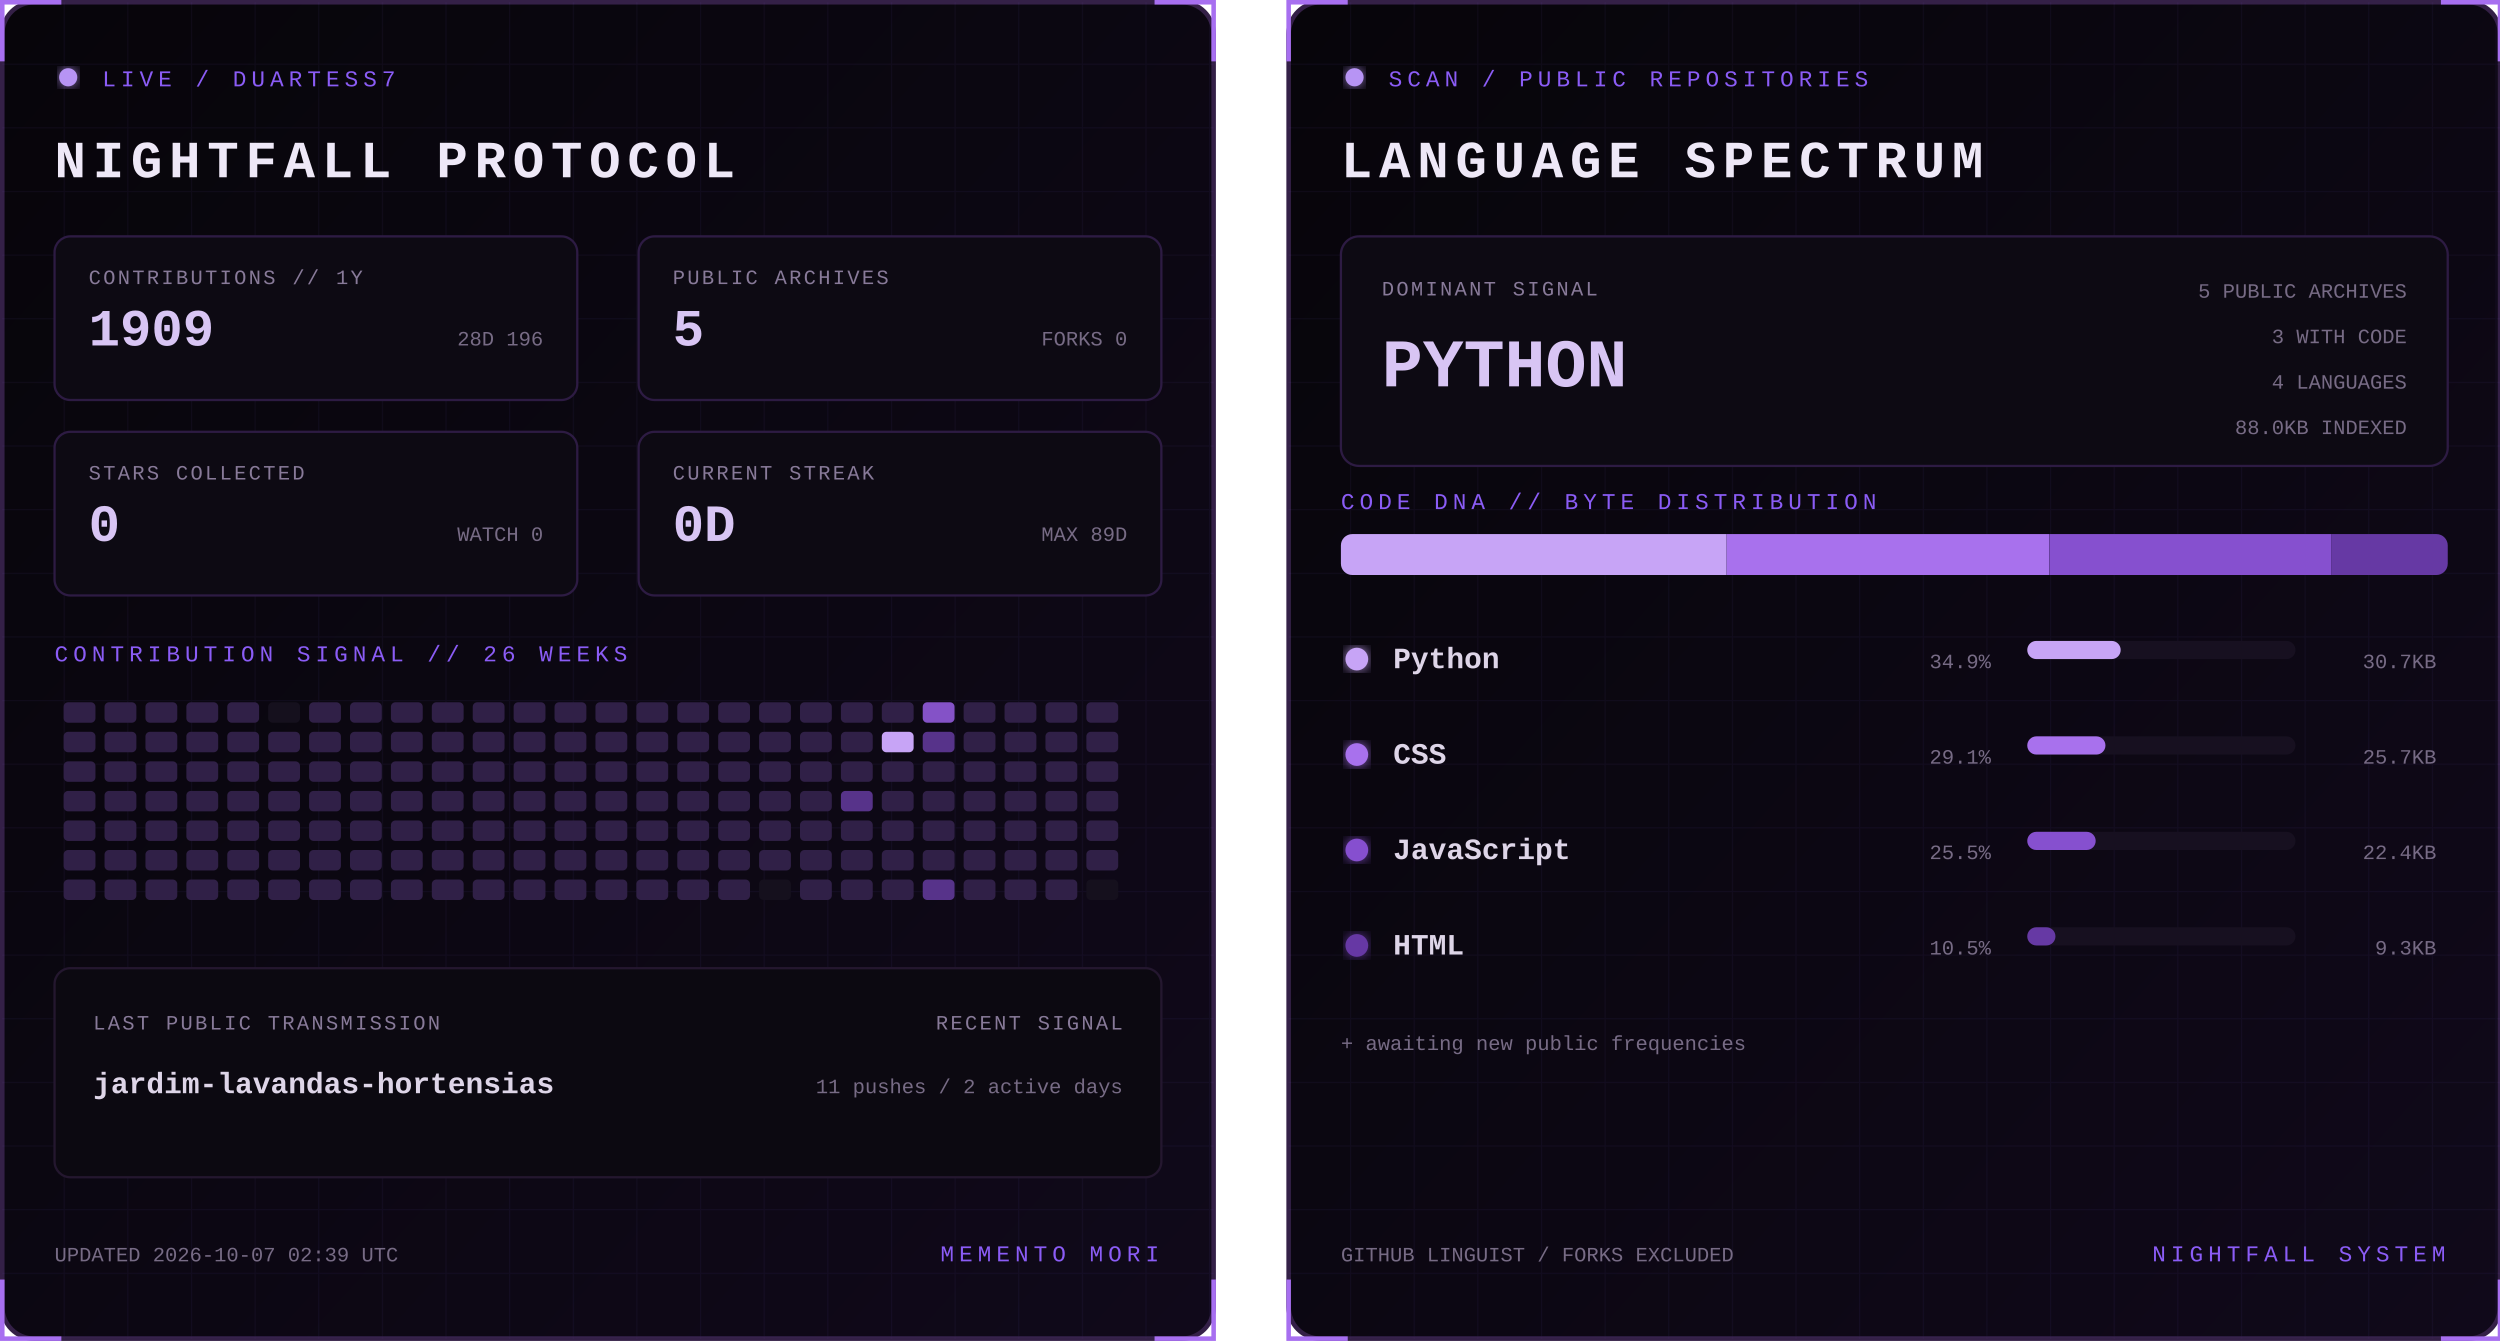
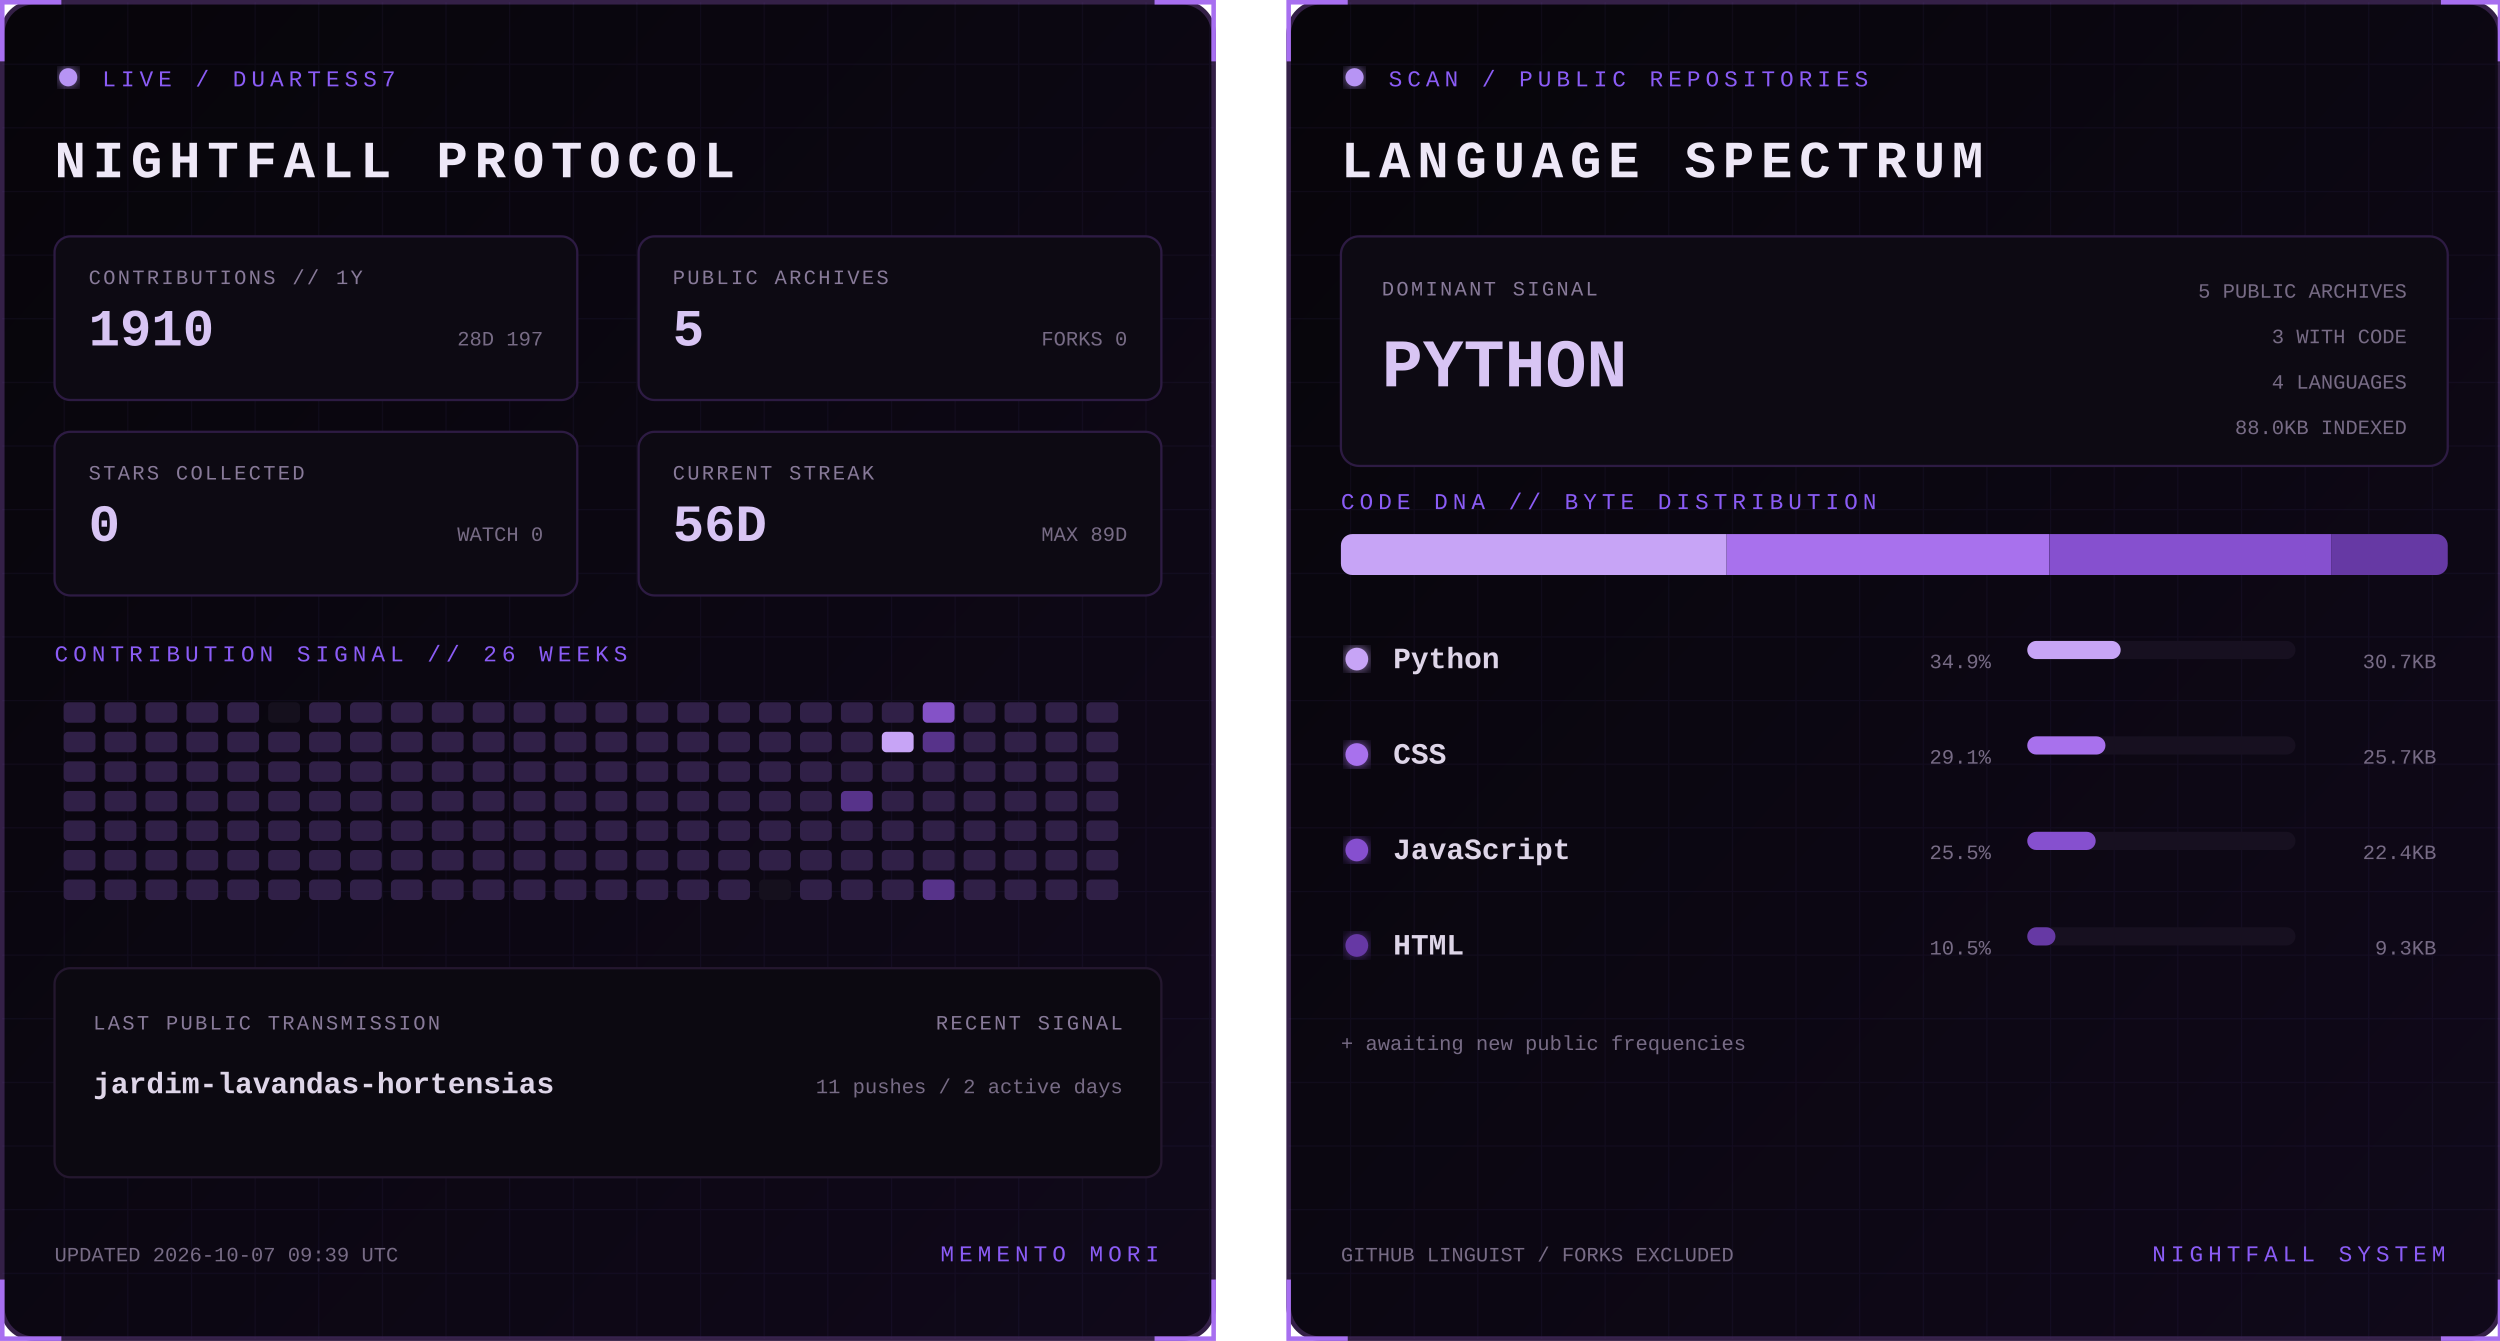
<svg xmlns="http://www.w3.org/2000/svg" width="1100" height="590" viewBox="0 0 1100 590" role="img" aria-labelledby="title desc">
  <defs>
    <linearGradient id="bg" x1="0" y1="0" x2="1" y2="1">
      <stop stop-color="#07050a" />
      <stop offset="1" stop-color="#10091a" />
    </linearGradient>
    <filter id="glow">
      <feGaussianBlur stdDeviation="3" result="b" />
      <feMerge>
        <feMergeNode in="b" />
        <feMergeNode in="SourceGraphic" />
      </feMerge>
    </filter>
    <pattern id="grid" width="28" height="28" patternUnits="userSpaceOnUse">
      <path d="M28 0H0V28" fill="none" stroke="#8b5cf6" stroke-opacity=".055" />
    </pattern>
    <clipPath id="dna">
      <rect x="24" y="235" width="487" height="18" rx="5" />
    </clipPath>
    <style>
      text { font-family: Consolas, 'Courier New', monospace; }
      .kicker { fill:#8b5cf6; font-size:10px; letter-spacing:2.2px; }
      .title { fill:#eee8f7; font-size:23px; font-weight:700; letter-spacing:3px; }
      .label { fill:#887a99; font-size:9px; letter-spacing:1px; }
      .stat { fill:#d8c5f4; font-size:23px; font-weight:700; }
      .detail,.pct { fill:#776b85; font-size:9px; }
      .lang { fill:#ded5e8; font-size:13px; font-weight:700; }
      .hero { fill:#d8c5f4; font-size:30px; font-weight:700; }
      .blink { animation:blink 1.6s step-end infinite; }
      @keyframes blink { 50% { opacity:.25 } }
    </style>
  </defs>
  <g>
    <rect x="1" y="1" width="533" height="588" rx="14" fill="url(#bg)" stroke="#342047" stroke-width="2" />
    <rect x="1" y="1" width="533" height="588" rx="14" fill="url(#grid)" />
    <path d="M27 1H1v26 M508 1h26v26 M534 563v26h-26 M27 589H1v-26" stroke="#a76ff0" stroke-width="2" fill="none" />
    <circle cx="30" cy="34" r="4" fill="#b794f4" filter="url(#glow)" class="blink" />
    <text x="45" y="38" class="kicker">LIVE / DUARTESS7</text>
    <text x="24" y="78" class="title">NIGHTFALL PROTOCOL</text>
    <g transform="translate(24 104)">
      <rect width="230" height="72" rx="7" fill="#0d0a13" stroke="#2d1b43" />
      <text x="15" y="21" class="label">CONTRIBUTIONS // 1Y</text>
-       <text x="15" y="48" class="stat">1909</text>
-       <text x="215" y="48" text-anchor="end" class="detail">28D 196</text>
+       <text x="15" y="48" class="stat">1910</text>
+       <text x="215" y="48" text-anchor="end" class="detail">28D 197</text>
    </g>
    <g transform="translate(281 104)">
      <rect width="230" height="72" rx="7" fill="#0d0a13" stroke="#2d1b43" />
      <text x="15" y="21" class="label">PUBLIC ARCHIVES</text>
      <text x="15" y="48" class="stat">5</text>
      <text x="215" y="48" text-anchor="end" class="detail">FORKS 0</text>
    </g>
    <g transform="translate(24 190)">
      <rect width="230" height="72" rx="7" fill="#0d0a13" stroke="#2d1b43" />
      <text x="15" y="21" class="label">STARS COLLECTED</text>
      <text x="15" y="48" class="stat">0</text>
      <text x="215" y="48" text-anchor="end" class="detail">WATCH 0</text>
    </g>
    <g transform="translate(281 190)">
      <rect width="230" height="72" rx="7" fill="#0d0a13" stroke="#2d1b43" />
      <text x="15" y="21" class="label">CURRENT STREAK</text>
-       <text x="15" y="48" class="stat">0D</text>
+       <text x="15" y="48" class="stat">56D</text>
      <text x="215" y="48" text-anchor="end" class="detail">MAX 89D</text>
    </g>
    <text x="24" y="291" class="kicker">CONTRIBUTION SIGNAL // 26 WEEKS</text>
    <g>
      <rect x="28" y="309" width="14" height="9" rx="2" fill="#302047" />
      <rect x="28" y="322" width="14" height="9" rx="2" fill="#302047" />
      <rect x="28" y="335" width="14" height="9" rx="2" fill="#302047" />
      <rect x="28" y="348" width="14" height="9" rx="2" fill="#302047" />
      <rect x="28" y="361" width="14" height="9" rx="2" fill="#302047" />
      <rect x="28" y="374" width="14" height="9" rx="2" fill="#302047" />
      <rect x="28" y="387" width="14" height="9" rx="2" fill="#302047" />
      <rect x="46" y="309" width="14" height="9" rx="2" fill="#302047" />
      <rect x="46" y="322" width="14" height="9" rx="2" fill="#302047" />
      <rect x="46" y="335" width="14" height="9" rx="2" fill="#302047" />
      <rect x="46" y="348" width="14" height="9" rx="2" fill="#302047" />
      <rect x="46" y="361" width="14" height="9" rx="2" fill="#302047" />
      <rect x="46" y="374" width="14" height="9" rx="2" fill="#302047" />
      <rect x="46" y="387" width="14" height="9" rx="2" fill="#302047" />
      <rect x="64" y="309" width="14" height="9" rx="2" fill="#302047" />
      <rect x="64" y="322" width="14" height="9" rx="2" fill="#302047" />
      <rect x="64" y="335" width="14" height="9" rx="2" fill="#302047" />
      <rect x="64" y="348" width="14" height="9" rx="2" fill="#302047" />
      <rect x="64" y="361" width="14" height="9" rx="2" fill="#302047" />
      <rect x="64" y="374" width="14" height="9" rx="2" fill="#302047" />
      <rect x="64" y="387" width="14" height="9" rx="2" fill="#302047" />
      <rect x="82" y="309" width="14" height="9" rx="2" fill="#302047" />
      <rect x="82" y="322" width="14" height="9" rx="2" fill="#302047" />
      <rect x="82" y="335" width="14" height="9" rx="2" fill="#302047" />
      <rect x="82" y="348" width="14" height="9" rx="2" fill="#302047" />
      <rect x="82" y="361" width="14" height="9" rx="2" fill="#302047" />
      <rect x="82" y="374" width="14" height="9" rx="2" fill="#302047" />
      <rect x="82" y="387" width="14" height="9" rx="2" fill="#302047" />
      <rect x="100" y="309" width="14" height="9" rx="2" fill="#302047" />
      <rect x="100" y="322" width="14" height="9" rx="2" fill="#302047" />
      <rect x="100" y="335" width="14" height="9" rx="2" fill="#302047" />
      <rect x="100" y="348" width="14" height="9" rx="2" fill="#302047" />
      <rect x="100" y="361" width="14" height="9" rx="2" fill="#302047" />
      <rect x="100" y="374" width="14" height="9" rx="2" fill="#302047" />
      <rect x="100" y="387" width="14" height="9" rx="2" fill="#302047" />
      <rect x="118" y="309" width="14" height="9" rx="2" fill="#15101d" />
      <rect x="118" y="322" width="14" height="9" rx="2" fill="#302047" />
      <rect x="118" y="335" width="14" height="9" rx="2" fill="#302047" />
      <rect x="118" y="348" width="14" height="9" rx="2" fill="#302047" />
      <rect x="118" y="361" width="14" height="9" rx="2" fill="#302047" />
      <rect x="118" y="374" width="14" height="9" rx="2" fill="#302047" />
      <rect x="118" y="387" width="14" height="9" rx="2" fill="#302047" />
      <rect x="136" y="309" width="14" height="9" rx="2" fill="#302047" />
      <rect x="136" y="322" width="14" height="9" rx="2" fill="#302047" />
      <rect x="136" y="335" width="14" height="9" rx="2" fill="#302047" />
      <rect x="136" y="348" width="14" height="9" rx="2" fill="#302047" />
      <rect x="136" y="361" width="14" height="9" rx="2" fill="#302047" />
      <rect x="136" y="374" width="14" height="9" rx="2" fill="#302047" />
      <rect x="136" y="387" width="14" height="9" rx="2" fill="#302047" />
      <rect x="154" y="309" width="14" height="9" rx="2" fill="#302047" />
      <rect x="154" y="322" width="14" height="9" rx="2" fill="#302047" />
      <rect x="154" y="335" width="14" height="9" rx="2" fill="#302047" />
      <rect x="154" y="348" width="14" height="9" rx="2" fill="#302047" />
      <rect x="154" y="361" width="14" height="9" rx="2" fill="#302047" />
      <rect x="154" y="374" width="14" height="9" rx="2" fill="#302047" />
      <rect x="154" y="387" width="14" height="9" rx="2" fill="#302047" />
      <rect x="172" y="309" width="14" height="9" rx="2" fill="#302047" />
      <rect x="172" y="322" width="14" height="9" rx="2" fill="#302047" />
      <rect x="172" y="335" width="14" height="9" rx="2" fill="#302047" />
      <rect x="172" y="348" width="14" height="9" rx="2" fill="#302047" />
      <rect x="172" y="361" width="14" height="9" rx="2" fill="#302047" />
      <rect x="172" y="374" width="14" height="9" rx="2" fill="#302047" />
      <rect x="172" y="387" width="14" height="9" rx="2" fill="#302047" />
      <rect x="190" y="309" width="14" height="9" rx="2" fill="#302047" />
      <rect x="190" y="322" width="14" height="9" rx="2" fill="#302047" />
      <rect x="190" y="335" width="14" height="9" rx="2" fill="#302047" />
      <rect x="190" y="348" width="14" height="9" rx="2" fill="#302047" />
      <rect x="190" y="361" width="14" height="9" rx="2" fill="#302047" />
      <rect x="190" y="374" width="14" height="9" rx="2" fill="#302047" />
      <rect x="190" y="387" width="14" height="9" rx="2" fill="#302047" />
      <rect x="208" y="309" width="14" height="9" rx="2" fill="#302047" />
      <rect x="208" y="322" width="14" height="9" rx="2" fill="#302047" />
      <rect x="208" y="335" width="14" height="9" rx="2" fill="#302047" />
      <rect x="208" y="348" width="14" height="9" rx="2" fill="#302047" />
      <rect x="208" y="361" width="14" height="9" rx="2" fill="#302047" />
      <rect x="208" y="374" width="14" height="9" rx="2" fill="#302047" />
      <rect x="208" y="387" width="14" height="9" rx="2" fill="#302047" />
      <rect x="226" y="309" width="14" height="9" rx="2" fill="#302047" />
      <rect x="226" y="322" width="14" height="9" rx="2" fill="#302047" />
      <rect x="226" y="335" width="14" height="9" rx="2" fill="#302047" />
      <rect x="226" y="348" width="14" height="9" rx="2" fill="#302047" />
      <rect x="226" y="361" width="14" height="9" rx="2" fill="#302047" />
      <rect x="226" y="374" width="14" height="9" rx="2" fill="#302047" />
      <rect x="226" y="387" width="14" height="9" rx="2" fill="#302047" />
      <rect x="244" y="309" width="14" height="9" rx="2" fill="#302047" />
      <rect x="244" y="322" width="14" height="9" rx="2" fill="#302047" />
      <rect x="244" y="335" width="14" height="9" rx="2" fill="#302047" />
      <rect x="244" y="348" width="14" height="9" rx="2" fill="#302047" />
      <rect x="244" y="361" width="14" height="9" rx="2" fill="#302047" />
      <rect x="244" y="374" width="14" height="9" rx="2" fill="#302047" />
      <rect x="244" y="387" width="14" height="9" rx="2" fill="#302047" />
      <rect x="262" y="309" width="14" height="9" rx="2" fill="#302047" />
      <rect x="262" y="322" width="14" height="9" rx="2" fill="#302047" />
      <rect x="262" y="335" width="14" height="9" rx="2" fill="#302047" />
      <rect x="262" y="348" width="14" height="9" rx="2" fill="#302047" />
      <rect x="262" y="361" width="14" height="9" rx="2" fill="#302047" />
      <rect x="262" y="374" width="14" height="9" rx="2" fill="#302047" />
      <rect x="262" y="387" width="14" height="9" rx="2" fill="#302047" />
      <rect x="280" y="309" width="14" height="9" rx="2" fill="#302047" />
      <rect x="280" y="322" width="14" height="9" rx="2" fill="#302047" />
      <rect x="280" y="335" width="14" height="9" rx="2" fill="#302047" />
      <rect x="280" y="348" width="14" height="9" rx="2" fill="#302047" />
      <rect x="280" y="361" width="14" height="9" rx="2" fill="#302047" />
      <rect x="280" y="374" width="14" height="9" rx="2" fill="#302047" />
      <rect x="280" y="387" width="14" height="9" rx="2" fill="#302047" />
      <rect x="298" y="309" width="14" height="9" rx="2" fill="#302047" />
      <rect x="298" y="322" width="14" height="9" rx="2" fill="#302047" />
      <rect x="298" y="335" width="14" height="9" rx="2" fill="#302047" />
      <rect x="298" y="348" width="14" height="9" rx="2" fill="#302047" />
      <rect x="298" y="361" width="14" height="9" rx="2" fill="#302047" />
      <rect x="298" y="374" width="14" height="9" rx="2" fill="#302047" />
      <rect x="298" y="387" width="14" height="9" rx="2" fill="#302047" />
      <rect x="316" y="309" width="14" height="9" rx="2" fill="#302047" />
      <rect x="316" y="322" width="14" height="9" rx="2" fill="#302047" />
      <rect x="316" y="335" width="14" height="9" rx="2" fill="#302047" />
      <rect x="316" y="348" width="14" height="9" rx="2" fill="#302047" />
      <rect x="316" y="361" width="14" height="9" rx="2" fill="#302047" />
      <rect x="316" y="374" width="14" height="9" rx="2" fill="#302047" />
      <rect x="316" y="387" width="14" height="9" rx="2" fill="#302047" />
      <rect x="334" y="309" width="14" height="9" rx="2" fill="#302047" />
      <rect x="334" y="322" width="14" height="9" rx="2" fill="#302047" />
      <rect x="334" y="335" width="14" height="9" rx="2" fill="#302047" />
      <rect x="334" y="348" width="14" height="9" rx="2" fill="#302047" />
      <rect x="334" y="361" width="14" height="9" rx="2" fill="#302047" />
      <rect x="334" y="374" width="14" height="9" rx="2" fill="#302047" />
      <rect x="334" y="387" width="14" height="9" rx="2" fill="#15101d" />
      <rect x="352" y="309" width="14" height="9" rx="2" fill="#302047" />
      <rect x="352" y="322" width="14" height="9" rx="2" fill="#302047" />
      <rect x="352" y="335" width="14" height="9" rx="2" fill="#302047" />
      <rect x="352" y="348" width="14" height="9" rx="2" fill="#302047" />
      <rect x="352" y="361" width="14" height="9" rx="2" fill="#302047" />
      <rect x="352" y="374" width="14" height="9" rx="2" fill="#302047" />
      <rect x="352" y="387" width="14" height="9" rx="2" fill="#302047" />
      <rect x="370" y="309" width="14" height="9" rx="2" fill="#302047" />
      <rect x="370" y="322" width="14" height="9" rx="2" fill="#302047" />
      <rect x="370" y="335" width="14" height="9" rx="2" fill="#302047" />
      <rect x="370" y="348" width="14" height="9" rx="2" fill="#57338a" />
      <rect x="370" y="361" width="14" height="9" rx="2" fill="#302047" />
      <rect x="370" y="374" width="14" height="9" rx="2" fill="#302047" />
      <rect x="370" y="387" width="14" height="9" rx="2" fill="#302047" />
      <rect x="388" y="309" width="14" height="9" rx="2" fill="#302047" />
      <rect x="388" y="322" width="14" height="9" rx="2" fill="#c7a4f6" />
      <rect x="388" y="335" width="14" height="9" rx="2" fill="#302047" />
      <rect x="388" y="348" width="14" height="9" rx="2" fill="#302047" />
      <rect x="388" y="361" width="14" height="9" rx="2" fill="#302047" />
      <rect x="388" y="374" width="14" height="9" rx="2" fill="#302047" />
      <rect x="388" y="387" width="14" height="9" rx="2" fill="#302047" />
      <rect x="406" y="309" width="14" height="9" rx="2" fill="#8452c7" />
      <rect x="406" y="322" width="14" height="9" rx="2" fill="#57338a" />
      <rect x="406" y="335" width="14" height="9" rx="2" fill="#302047" />
      <rect x="406" y="348" width="14" height="9" rx="2" fill="#302047" />
      <rect x="406" y="361" width="14" height="9" rx="2" fill="#302047" />
      <rect x="406" y="374" width="14" height="9" rx="2" fill="#302047" />
      <rect x="406" y="387" width="14" height="9" rx="2" fill="#57338a" />
      <rect x="424" y="309" width="14" height="9" rx="2" fill="#302047" />
      <rect x="424" y="322" width="14" height="9" rx="2" fill="#302047" />
      <rect x="424" y="335" width="14" height="9" rx="2" fill="#302047" />
      <rect x="424" y="348" width="14" height="9" rx="2" fill="#302047" />
      <rect x="424" y="361" width="14" height="9" rx="2" fill="#302047" />
      <rect x="424" y="374" width="14" height="9" rx="2" fill="#302047" />
      <rect x="424" y="387" width="14" height="9" rx="2" fill="#302047" />
      <rect x="442" y="309" width="14" height="9" rx="2" fill="#302047" />
      <rect x="442" y="322" width="14" height="9" rx="2" fill="#302047" />
      <rect x="442" y="335" width="14" height="9" rx="2" fill="#302047" />
      <rect x="442" y="348" width="14" height="9" rx="2" fill="#302047" />
      <rect x="442" y="361" width="14" height="9" rx="2" fill="#302047" />
      <rect x="442" y="374" width="14" height="9" rx="2" fill="#302047" />
      <rect x="442" y="387" width="14" height="9" rx="2" fill="#302047" />
      <rect x="460" y="309" width="14" height="9" rx="2" fill="#302047" />
      <rect x="460" y="322" width="14" height="9" rx="2" fill="#302047" />
      <rect x="460" y="335" width="14" height="9" rx="2" fill="#302047" />
      <rect x="460" y="348" width="14" height="9" rx="2" fill="#302047" />
      <rect x="460" y="361" width="14" height="9" rx="2" fill="#302047" />
      <rect x="460" y="374" width="14" height="9" rx="2" fill="#302047" />
      <rect x="460" y="387" width="14" height="9" rx="2" fill="#302047" />
      <rect x="478" y="309" width="14" height="9" rx="2" fill="#302047" />
      <rect x="478" y="322" width="14" height="9" rx="2" fill="#302047" />
      <rect x="478" y="335" width="14" height="9" rx="2" fill="#302047" />
      <rect x="478" y="348" width="14" height="9" rx="2" fill="#302047" />
      <rect x="478" y="361" width="14" height="9" rx="2" fill="#302047" />
      <rect x="478" y="374" width="14" height="9" rx="2" fill="#302047" />
-       <rect x="478" y="387" width="14" height="9" rx="2" fill="#15101d" />
+       <rect x="478" y="387" width="14" height="9" rx="2" fill="#302047" />
    </g>
    <rect x="24" y="426" width="487" height="92" rx="7" fill="#0c0911" stroke="#24172f" />
    <text x="41" y="453" class="label">LAST PUBLIC TRANSMISSION</text>
    <text x="41" y="481" class="lang">jardim-lavandas-hortensias</text>
    <text x="494" y="453" text-anchor="end" class="label">RECENT SIGNAL</text>
    <text x="494" y="481" text-anchor="end" class="detail">11 pushes / 2 active days</text>
-     <text x="24" y="555" class="detail">UPDATED 2026-10-07 02:39 UTC</text>
+     <text x="24" y="555" class="detail">UPDATED 2026-10-07 09:39 UTC</text>
    <text x="510" y="555" text-anchor="end" class="kicker">MEMENTO MORI</text>
  </g>
  <g transform="translate(566)">
    <rect x="1" y="1" width="533" height="588" rx="14" fill="url(#bg)" stroke="#342047" stroke-width="2" />
    <rect x="1" y="1" width="533" height="588" rx="14" fill="url(#grid)" />
    <path d="M27 1H1v26 M508 1h26v26 M534 563v26h-26 M27 589H1v-26" stroke="#a76ff0" stroke-width="2" fill="none" />
    <circle cx="30" cy="34" r="4" fill="#b794f4" filter="url(#glow)" class="blink" />
    <text x="45" y="38" class="kicker">SCAN / PUBLIC REPOSITORIES</text>
    <text x="24" y="78" class="title">LANGUAGE SPECTRUM</text>
    <rect x="24" y="104" width="487" height="101" rx="8" fill="#0d0a13" stroke="#2d1b43" />
    <text x="42" y="130" class="label">DOMINANT SIGNAL</text>
    <text x="42" y="170" class="hero">PYTHON</text>
    <text x="493" y="131" text-anchor="end" class="detail">5 PUBLIC ARCHIVES</text>
    <text x="493" y="151" text-anchor="end" class="detail">3 WITH CODE</text>
    <text x="493" y="171" text-anchor="end" class="detail">4 LANGUAGES</text>
    <text x="493" y="191" text-anchor="end" class="detail">88.0KB INDEXED</text>
    <text x="24" y="224" class="kicker">CODE DNA // BYTE DISTRIBUTION</text>
    <rect x="24" y="235" width="487" height="18" rx="5" fill="#171020" />
    <g clip-path="url(#dna)">
      <rect x="24.0" y="235" width="169.7" height="18" fill="#c7a4f6" />
      <rect x="193.7" y="235" width="141.9" height="18" fill="#a871ed" />
      <rect x="335.7" y="235" width="124.0" height="18" fill="#8650cf" />
      <rect x="459.7" y="235" width="51.3" height="18" fill="#6639a4" />
    </g>
    <circle cx="31" cy="290" r="5" fill="#c7a4f6" filter="url(#glow)" />
    <text x="47" y="294" class="lang">Python</text>
    <text x="310" y="294" text-anchor="end" class="pct">34.9%</text>
    <rect x="326" y="282" width="118" height="8" rx="4" fill="#171020" />
    <rect x="326" y="282" width="41.1" height="8" rx="4" fill="#c7a4f6" />
    <text x="506" y="294" text-anchor="end" class="detail">30.7KB</text>
    <circle cx="31" cy="332" r="5" fill="#a871ed" filter="url(#glow)" />
    <text x="47" y="336" class="lang">CSS</text>
    <text x="310" y="336" text-anchor="end" class="pct">29.1%</text>
    <rect x="326" y="324" width="118" height="8" rx="4" fill="#171020" />
    <rect x="326" y="324" width="34.4" height="8" rx="4" fill="#a871ed" />
    <text x="506" y="336" text-anchor="end" class="detail">25.7KB</text>
    <circle cx="31" cy="374" r="5" fill="#8650cf" filter="url(#glow)" />
    <text x="47" y="378" class="lang">JavaScript</text>
    <text x="310" y="378" text-anchor="end" class="pct">25.5%</text>
    <rect x="326" y="366" width="118" height="8" rx="4" fill="#171020" />
    <rect x="326" y="366" width="30.1" height="8" rx="4" fill="#8650cf" />
    <text x="506" y="378" text-anchor="end" class="detail">22.4KB</text>
    <circle cx="31" cy="416" r="5" fill="#6639a4" filter="url(#glow)" />
    <text x="47" y="420" class="lang">HTML</text>
    <text x="310" y="420" text-anchor="end" class="pct">10.5%</text>
    <rect x="326" y="408" width="118" height="8" rx="4" fill="#171020" />
    <rect x="326" y="408" width="12.4" height="8" rx="4" fill="#6639a4" />
    <text x="506" y="420" text-anchor="end" class="detail">9.3KB</text>
    <text x="24" y="462" class="detail">+ awaiting new public frequencies</text>
    <text x="24" y="555" class="detail">GITHUB LINGUIST / FORKS EXCLUDED</text>
    <text x="510" y="555" text-anchor="end" class="kicker">NIGHTFALL SYSTEM</text>
  </g>
</svg>
